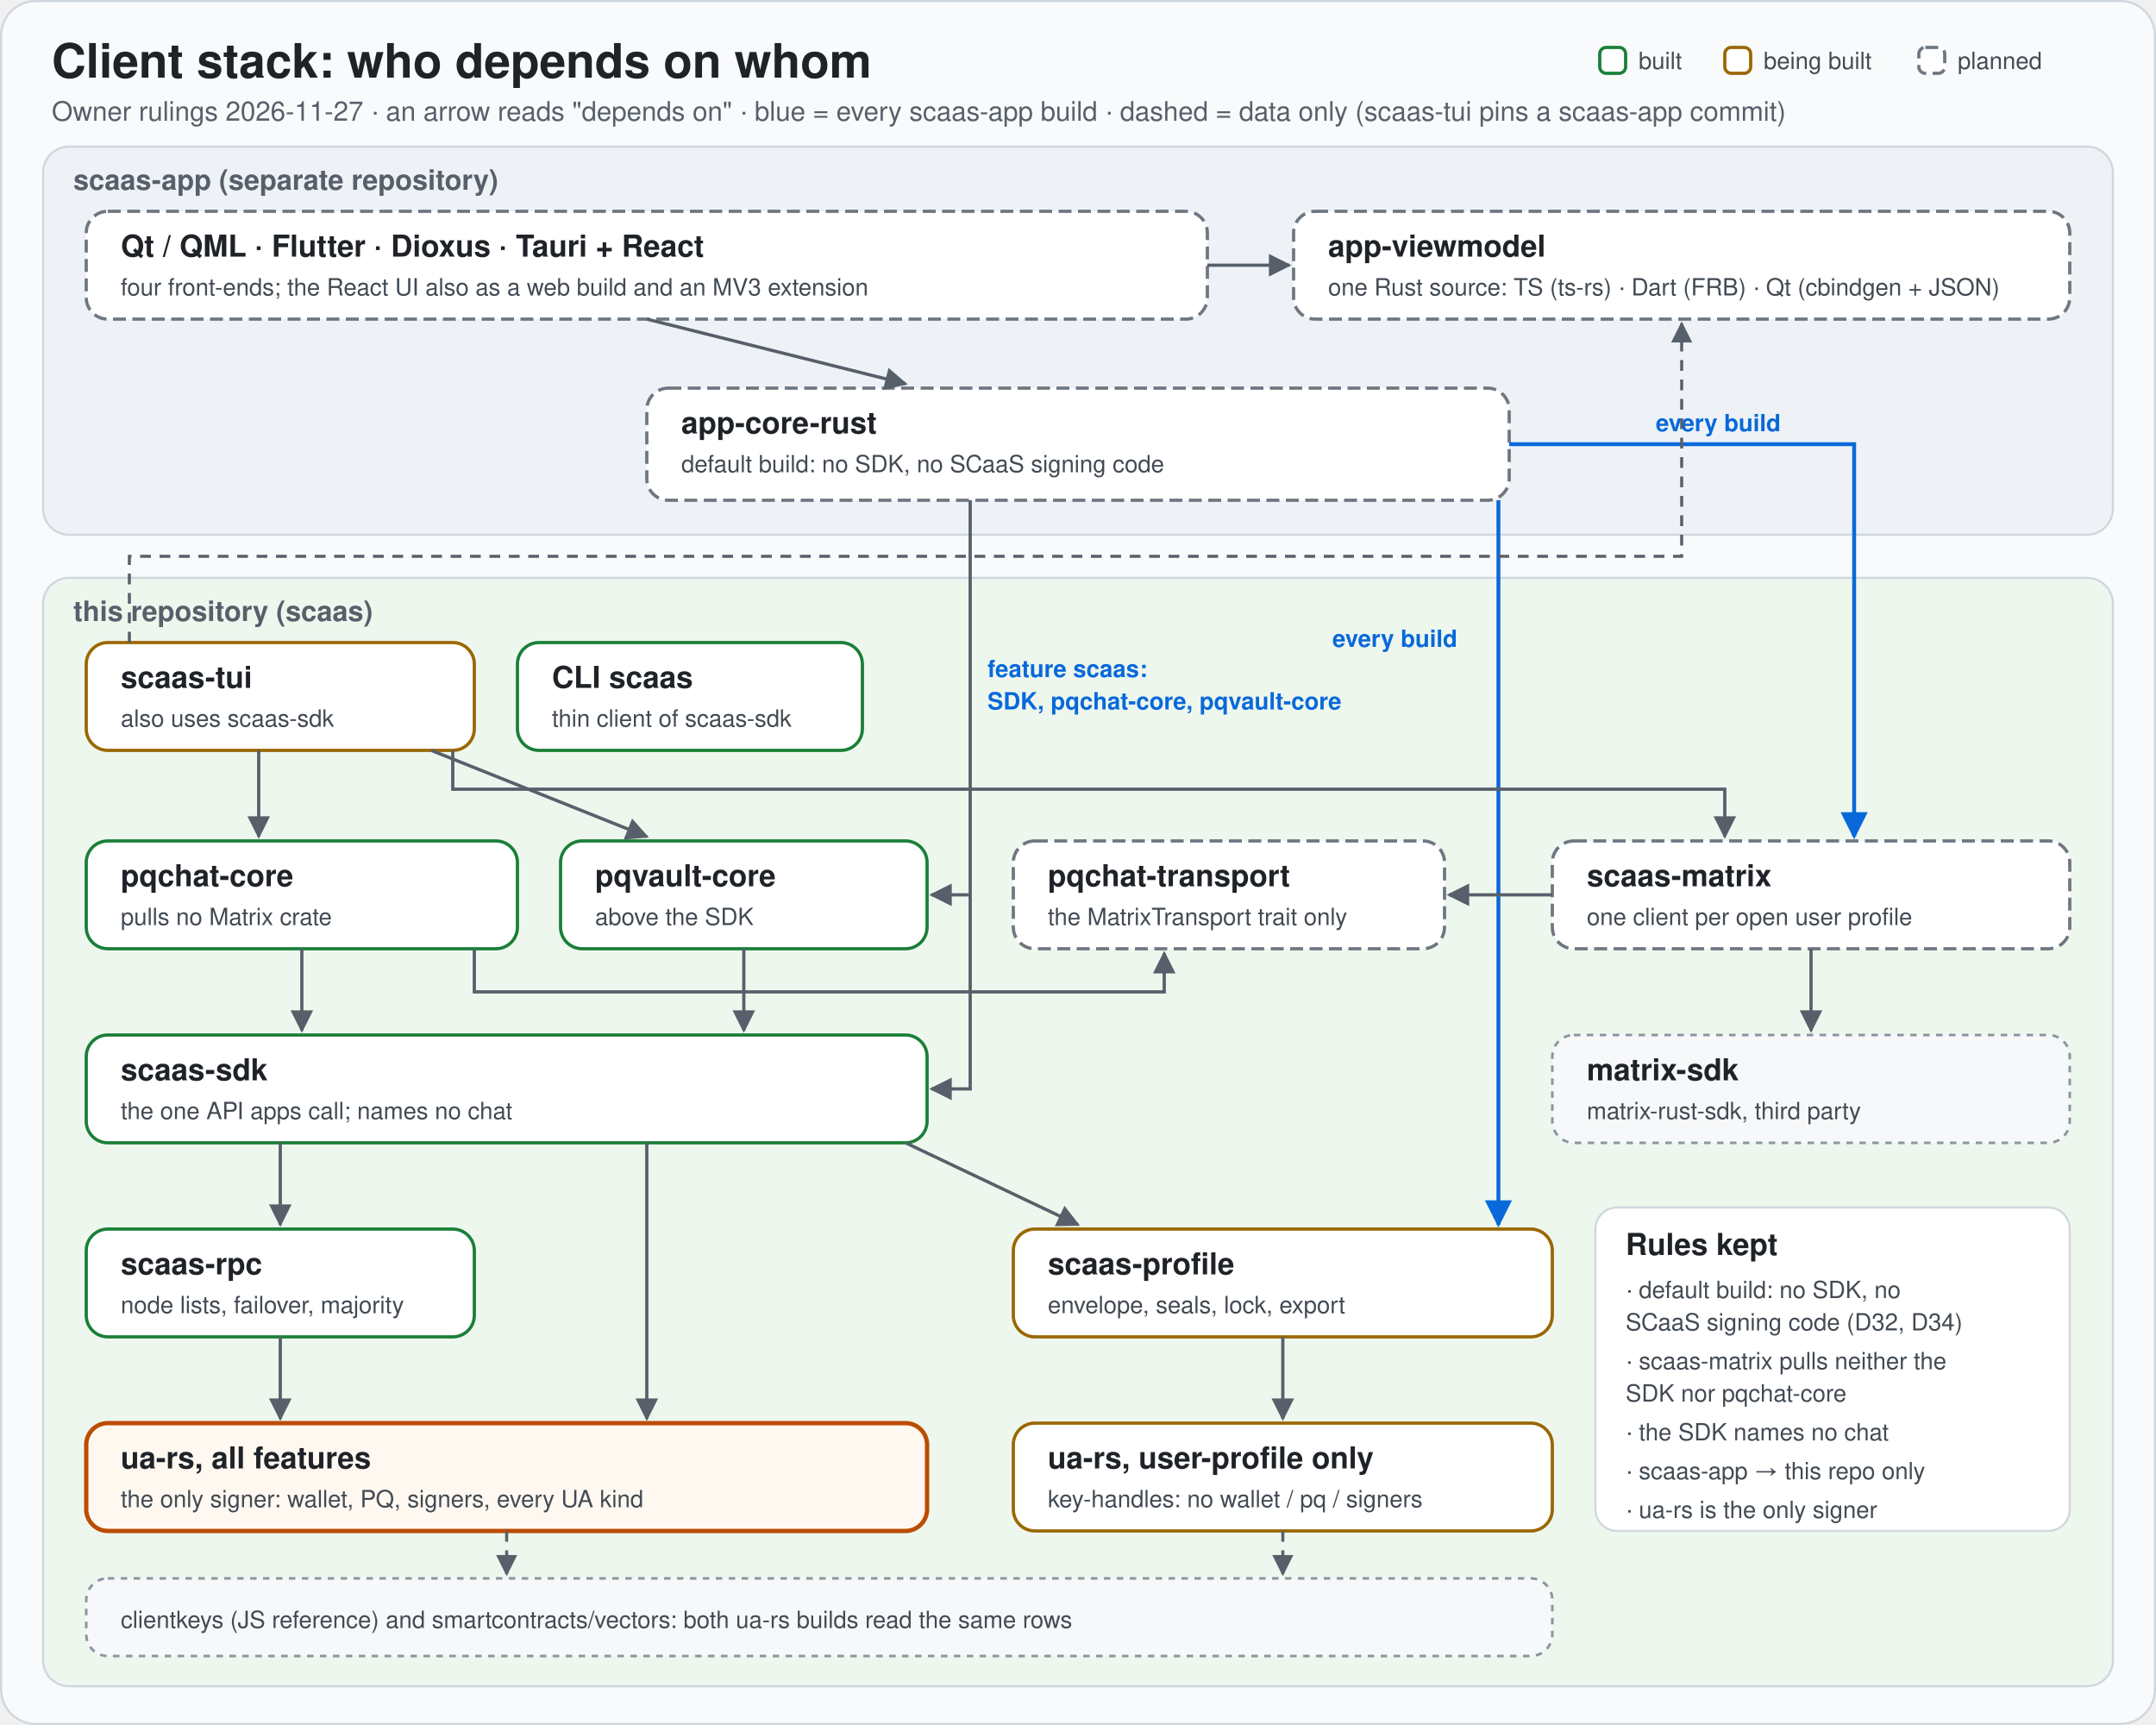
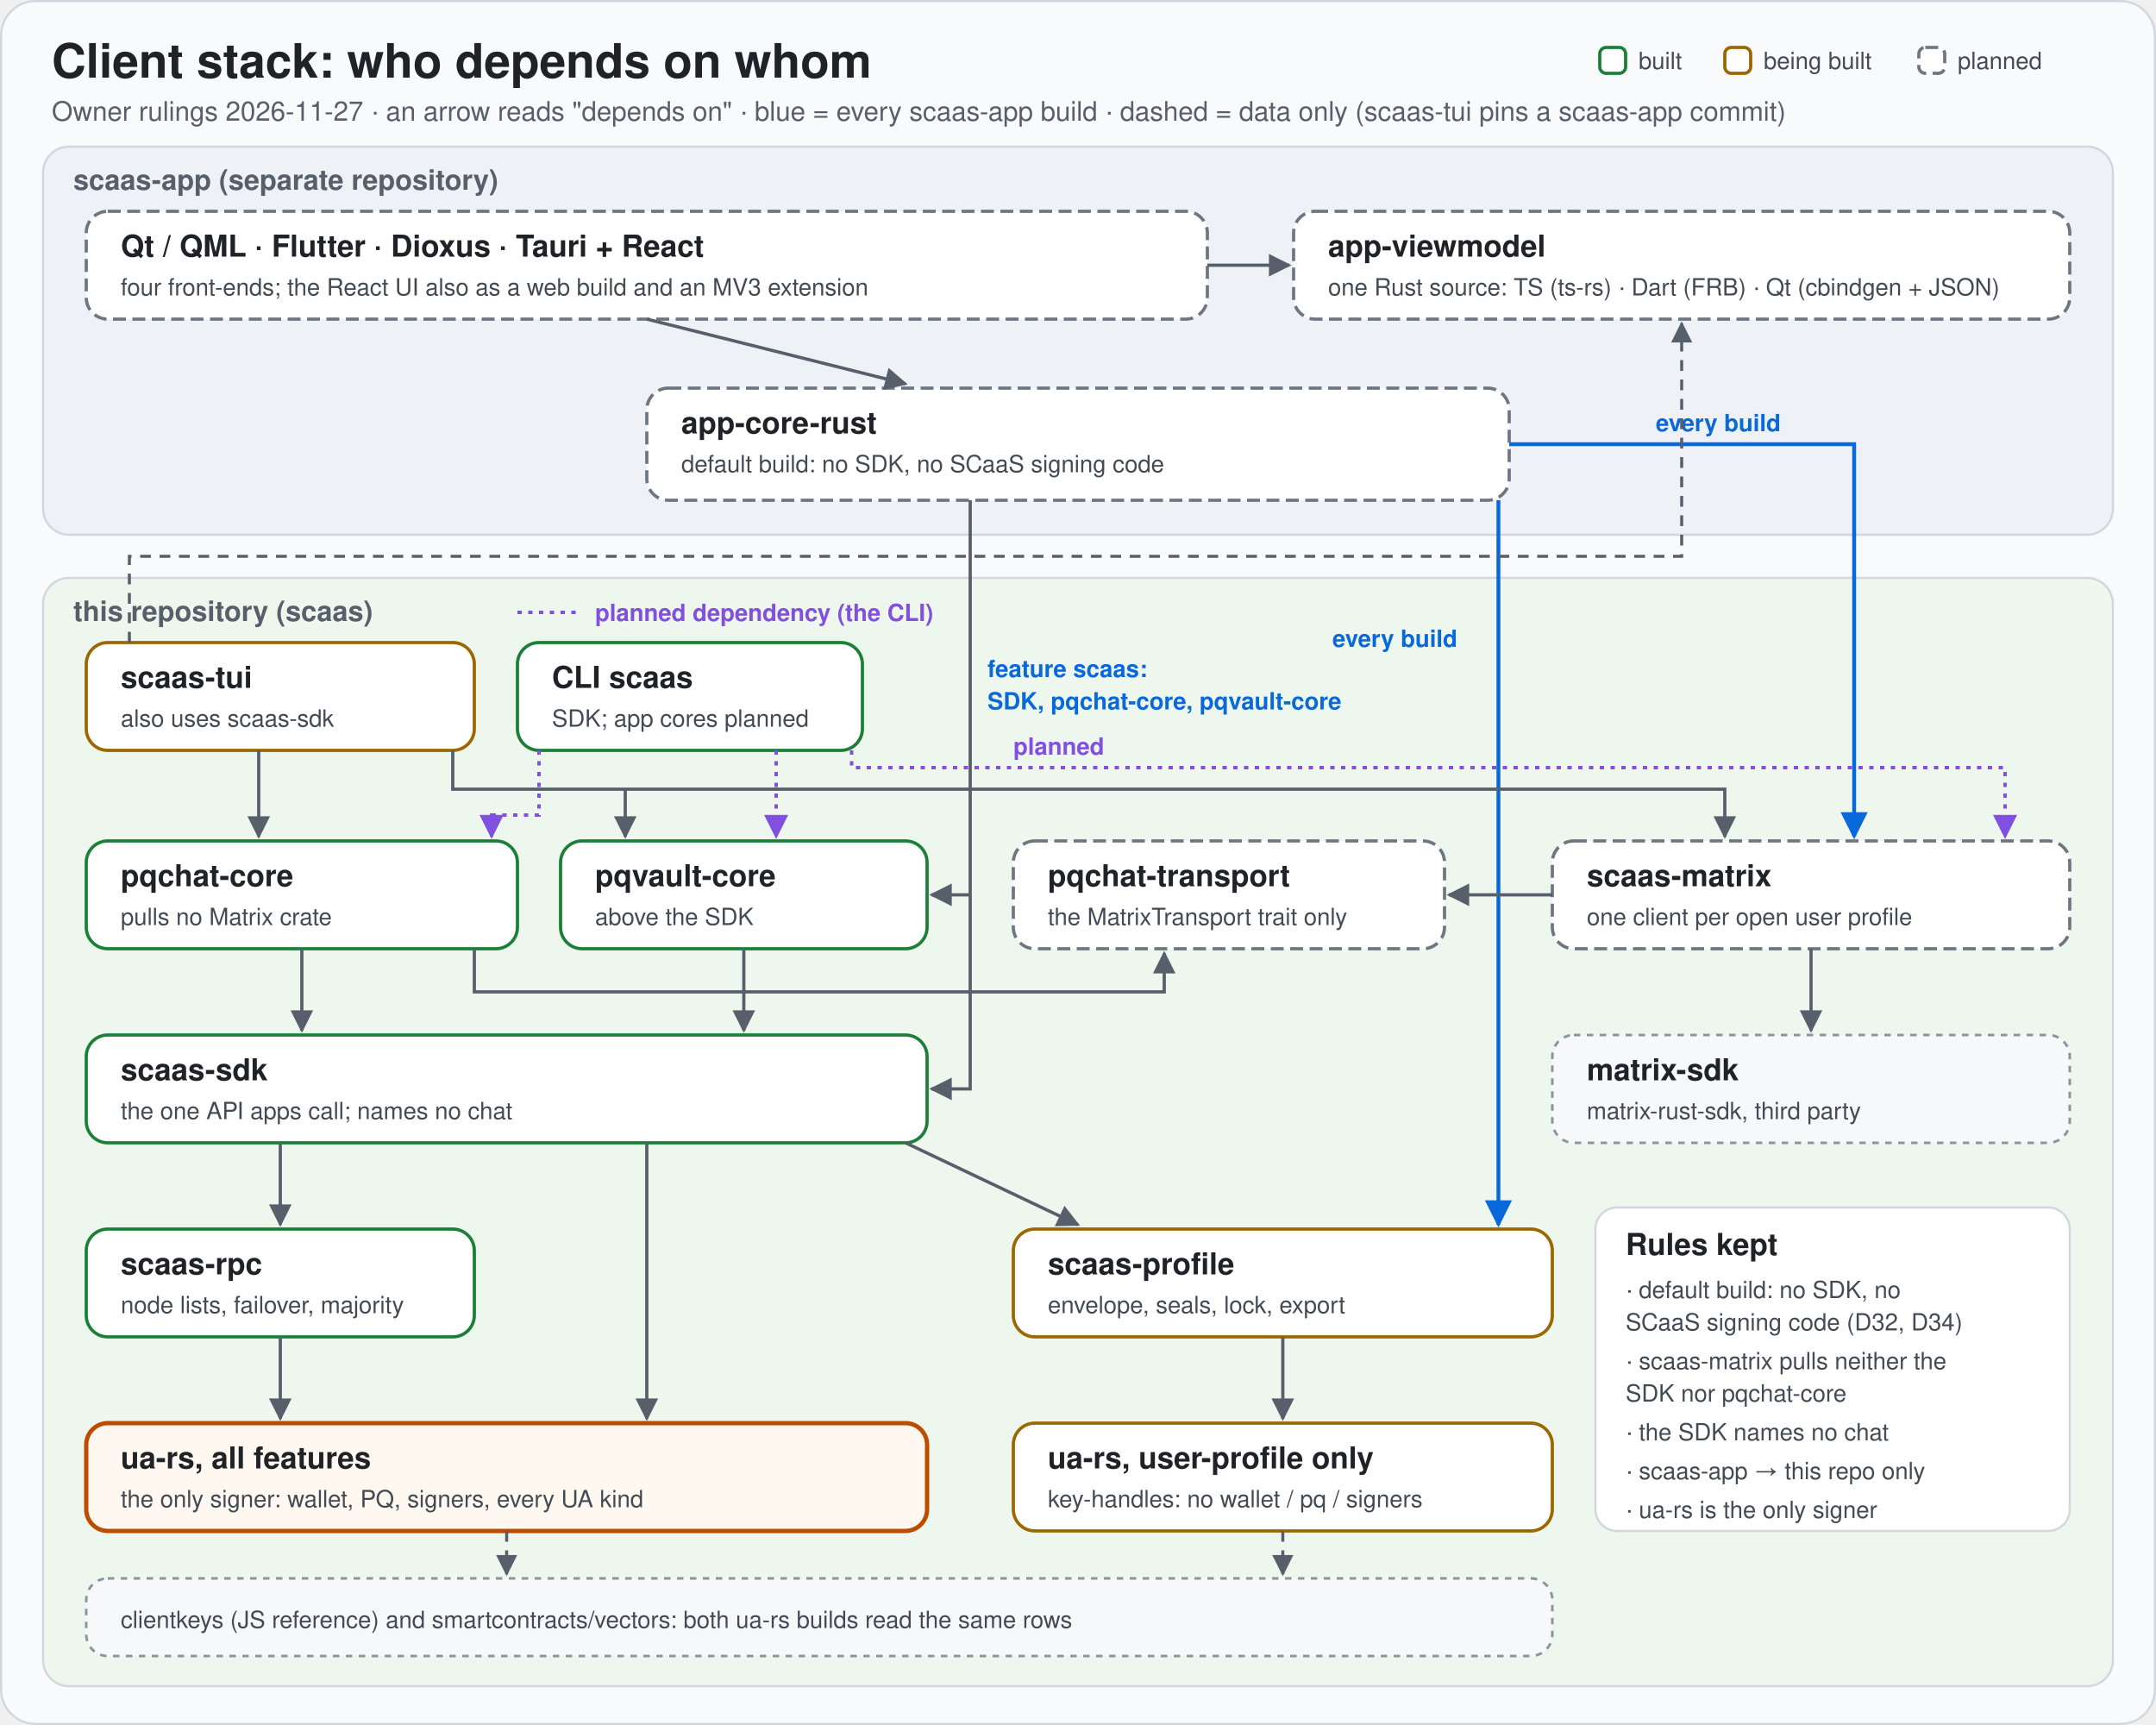
<svg xmlns="http://www.w3.org/2000/svg" width="1000" height="800" viewBox="0 0 1000 800" role="img" aria-labelledby="t d">
  <defs>
    <marker id="ah" viewBox="0 0 10 10" refX="9" refY="5" markerWidth="7" markerHeight="7" orient="auto-start-reverse">
      <path d="M0 0 L10 5 L0 10 z" fill="#57606a" />
    </marker>
    <marker id="ahb" viewBox="0 0 10 10" refX="9" refY="5" markerWidth="7" markerHeight="7" orient="auto-start-reverse">
      <path d="M0 0 L10 5 L0 10 z" fill="#0969da" />
+     </marker>
+     <marker id="ahp" viewBox="0 0 10 10" refX="9" refY="5" markerWidth="7" markerHeight="7" orient="auto-start-reverse">
+       <path d="M0 0 L10 5 L0 10 z" fill="#8250df" />
    </marker>
    <style>
      text { font-family: system-ui, -apple-system, "Segoe UI", Helvetica, Arial, sans-serif; fill: #1f2328; }
      .h { font-size: 22px; font-weight: 700; }
      .sub { font-size: 12.5px; fill: #57606a; }
      .grp { font-size: 13px; font-weight: 700; fill: #57606a; }
      .b { font-size: 14px; font-weight: 700; }
      .s { font-size: 11px; fill: #424a53; }
      .lab { font-size: 11px; fill: #0969da; font-weight: 600; }
      .chip { font-size: 9.5px; font-weight: 700; fill: #ffffff; }
      .flow { stroke: #57606a; stroke-width: 1.5; fill: none; }
      .every { stroke: #0969da; stroke-width: 1.8; fill: none; }
+       .planned { stroke: #8250df; stroke-width: 1.6; fill: none; stroke-dasharray: 2 3; }
+       .plab { font-size: 11px; fill: #8250df; font-weight: 600; }
      .data { stroke: #57606a; stroke-width: 1.4; fill: none; stroke-dasharray: 5 4; }
      .built { fill: #ffffff; stroke: #1a7f37; stroke-width: 1.5; }
      .wip { fill: #ffffff; stroke: #9a6700; stroke-width: 1.5; }
      .plan { fill: #ffffff; stroke: #6e7781; stroke-width: 1.5; stroke-dasharray: 6 3; }
      .ext { fill: #f6f8fa; stroke: #8c959f; stroke-width: 1.2; stroke-dasharray: 3 3; }
      .signer { fill: #fff8f0; stroke: #bc4c00; stroke-width: 2; }
    </style>
  </defs>
  <rect x="0.5" y="0.5" width="999" height="799" rx="16" fill="#f8fafc" stroke="#d0d7de" />
  <text class="h" x="24" y="36">Client stack: who depends on whom</text>
  <text class="sub" x="24" y="56">Owner rulings 2026-11-27 · an arrow reads "depends on" · blue = every scaas-app build · dashed = data only (scaas-tui pins a scaas-app commit)</text>
  <rect x="742" y="22" width="12" height="12" rx="3" class="built" />
  <text class="s" x="760" y="32">built</text>
  <rect x="800" y="22" width="12" height="12" rx="3" class="wip" />
  <text class="s" x="818" y="32">being built</text>
  <rect x="890" y="22" width="12" height="12" rx="3" class="plan" />
  <text class="s" x="908" y="32">planned</text>
  <rect x="20" y="68" width="960" height="180" rx="12" fill="#eef2f7" stroke="#d0d7de" />
  <text class="grp" x="34" y="88">scaas-app (separate repository)</text>
  <rect x="40" y="98" width="520" height="50" rx="10" class="plan" />
  <text class="b" x="56" y="119">Qt / QML · Flutter · Dioxus · Tauri + React</text>
  <text class="s" x="56" y="137">four front-ends; the React UI also as a web build and an MV3 extension</text>
  <rect x="600" y="98" width="360" height="50" rx="10" class="plan" />
  <text class="b" x="616" y="119">app-viewmodel</text>
  <text class="s" x="616" y="137">one Rust source: TS (ts-rs) · Dart (FRB) · Qt (cbindgen + JSON)</text>
  <rect x="300" y="180" width="400" height="52" rx="10" class="plan" />
  <text class="b" x="316" y="201">app-core-rust</text>
  <text class="s" x="316" y="219">default build: no SDK, no SCaaS signing code</text>
  <path class="flow" d="M300 148 L420 178" marker-end="url(#ah)" />
  <path class="flow" d="M560 123 L598 123" marker-end="url(#ah)" />
  <rect x="20" y="268" width="960" height="514" rx="12" fill="#eef7ee" stroke="#d0d7de" />
  <text class="grp" x="34" y="288">this repository (scaas)</text>
+   <path class="planned" d="M240 284 L270 284" />
+   <text class="plab" x="276" y="288">planned dependency (the CLI)</text>
  <rect x="40" y="298" width="180" height="50" rx="10" class="wip" />
  <text class="b" x="56" y="319">scaas-tui</text>
  <text class="s" x="56" y="337">also uses scaas-sdk</text>
  <rect x="240" y="298" width="160" height="50" rx="10" class="built" />
  <text class="b" x="256" y="319">CLI scaas</text>
-   <text class="s" x="256" y="337">thin client of scaas-sdk</text>
+   <text class="s" x="256" y="337">SDK; app cores planned</text>
  <rect x="40" y="390" width="200" height="50" rx="10" class="built" />
  <text class="b" x="56" y="411">pqchat-core</text>
  <text class="s" x="56" y="429">pulls no Matrix crate</text>
  <rect x="260" y="390" width="170" height="50" rx="10" class="built" />
  <text class="b" x="276" y="411">pqvault-core</text>
  <text class="s" x="276" y="429">above the SDK</text>
  <rect x="470" y="390" width="200" height="50" rx="10" class="plan" />
  <text class="b" x="486" y="411">pqchat-transport</text>
  <text class="s" x="486" y="429">the MatrixTransport trait only</text>
  <rect x="720" y="390" width="240" height="50" rx="10" class="plan" />
  <text class="b" x="736" y="411">scaas-matrix</text>
  <text class="s" x="736" y="429">one client per open user profile</text>
  <rect x="40" y="480" width="390" height="50" rx="10" class="built" />
  <text class="b" x="56" y="501">scaas-sdk</text>
  <text class="s" x="56" y="519">the one API apps call; names no chat</text>
  <rect x="720" y="480" width="240" height="50" rx="10" class="ext" />
  <text class="b" x="736" y="501">matrix-sdk</text>
  <text class="s" x="736" y="519">matrix-rust-sdk, third party</text>
  <rect x="40" y="570" width="180" height="50" rx="10" class="built" />
  <text class="b" x="56" y="591">scaas-rpc</text>
  <text class="s" x="56" y="609">node lists, failover, majority</text>
  <rect x="470" y="570" width="250" height="50" rx="10" class="wip" />
  <text class="b" x="486" y="591">scaas-profile</text>
  <text class="s" x="486" y="609">envelope, seals, lock, export</text>
  <rect x="40" y="660" width="390" height="50" rx="10" class="signer" />
  <text class="b" x="56" y="681">ua-rs, all features</text>
  <text class="s" x="56" y="699">the only signer: wallet, PQ, signers, every UA kind</text>
  <rect x="470" y="660" width="250" height="50" rx="10" class="wip" />
  <text class="b" x="486" y="681">ua-rs, user-profile only</text>
  <text class="s" x="486" y="699">key-handles: no wallet / pq / signers</text>
  <rect x="40" y="732" width="680" height="36" rx="10" class="ext" />
  <text class="s" x="56" y="755">clientkeys (JS reference) and smartcontracts/vectors: both ua-rs builds read the same rows</text>
  <path class="every" d="M695 232 L695 568" marker-end="url(#ahb)" />
  <text class="lab" x="618" y="300">every build</text>
  <path class="every" d="M700 206 L860 206 L860 388" marker-end="url(#ahb)" />
  <text class="lab" x="768" y="200">every build</text>
  <path class="flow" d="M450 232 L450 505 L432 505" marker-end="url(#ah)" />
  <path class="flow" d="M450 415 L432 415" marker-end="url(#ah)" />
  <text class="lab" x="458" y="314">feature scaas:</text>
  <text class="lab" x="458" y="329">SDK, pqchat-core, pqvault-core</text>
  <path class="flow" d="M120 348 L120 388" marker-end="url(#ah)" />
-   <path class="flow" d="M200 348 L300 388" marker-end="url(#ah)" />
+   <path class="flow" d="M290 366 L290 388" marker-end="url(#ah)" />
  <path class="flow" d="M210 348 L210 366 L800 366 L800 388" marker-end="url(#ah)" />
+   <path class="planned" d="M250 348 L250 378 L228 378 L228 388" marker-end="url(#ahp)" />
+   <path class="planned" d="M360 348 L360 388" marker-end="url(#ahp)" />
+   <path class="planned" d="M395 348 L395 356 L930 356 L930 388" marker-end="url(#ahp)" />
+   <text class="plab" x="470" y="350">planned</text>
  <path class="data" d="M60 298 L60 258 L780 258 L780 150" marker-end="url(#ah)" />
  <path class="flow" d="M140 440 L140 478" marker-end="url(#ah)" />
  <path class="flow" d="M345 440 L345 478" marker-end="url(#ah)" />
  <path class="flow" d="M220 440 L220 460 L540 460 L540 442" marker-end="url(#ah)" />
  <path class="flow" d="M720 415 L672 415" marker-end="url(#ah)" />
  <path class="flow" d="M840 440 L840 478" marker-end="url(#ah)" />
  <path class="flow" d="M130 530 L130 568" marker-end="url(#ah)" />
  <path class="flow" d="M300 530 L300 658" marker-end="url(#ah)" />
  <path class="flow" d="M420 530 L500 568" marker-end="url(#ah)" />
  <path class="flow" d="M130 620 L130 658" marker-end="url(#ah)" />
  <path class="flow" d="M595 620 L595 658" marker-end="url(#ah)" />
  <path class="data" d="M235 710 L235 730" marker-end="url(#ah)" />
  <path class="data" d="M595 710 L595 730" marker-end="url(#ah)" />
  <rect x="740" y="560" width="220" height="150" rx="10" fill="#ffffff" stroke="#d0d7de" />
  <text class="b" x="754" y="582">Rules kept</text>
  <text class="s" x="754" y="602">· default build: no SDK, no</text>
  <text class="s" x="754" y="617">  SCaaS signing code (D32, D34)</text>
  <text class="s" x="754" y="635">· scaas-matrix pulls neither the</text>
  <text class="s" x="754" y="650">  SDK nor pqchat-core</text>
  <text class="s" x="754" y="668">· the SDK names no chat</text>
  <text class="s" x="754" y="686">· scaas-app → this repo only</text>
  <text class="s" x="754" y="704">· ua-rs is the only signer</text>
</svg>
